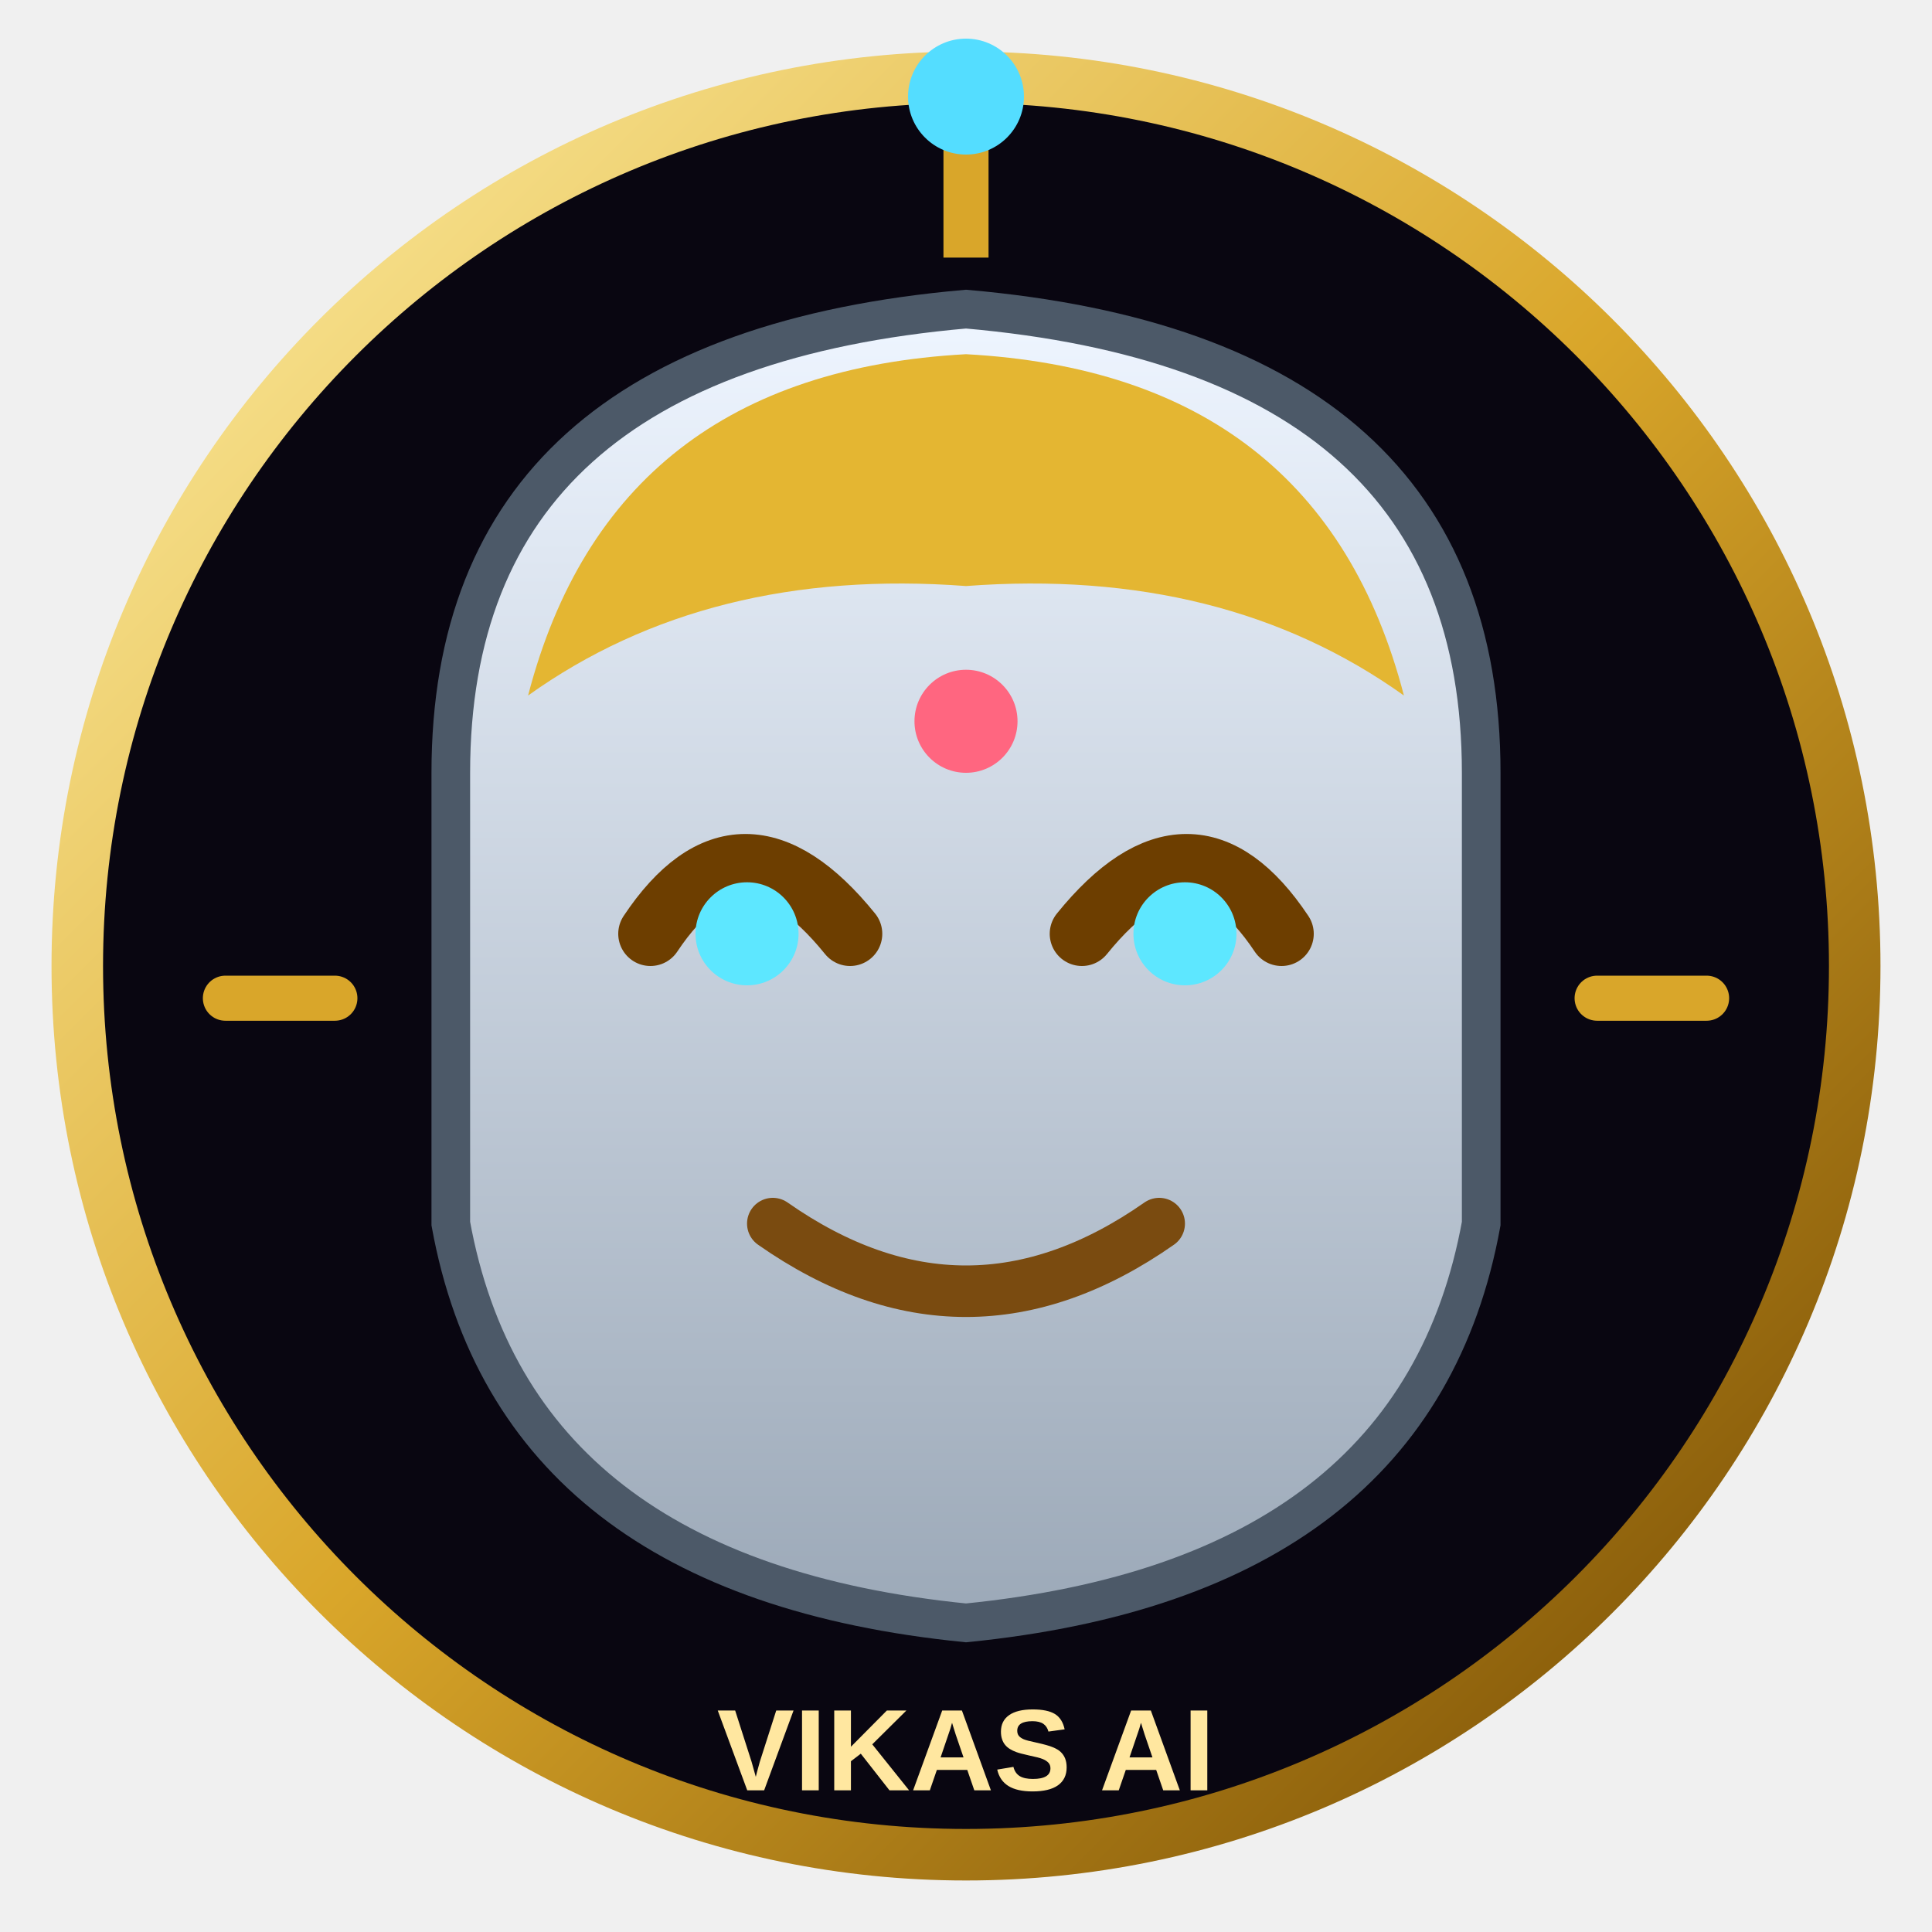
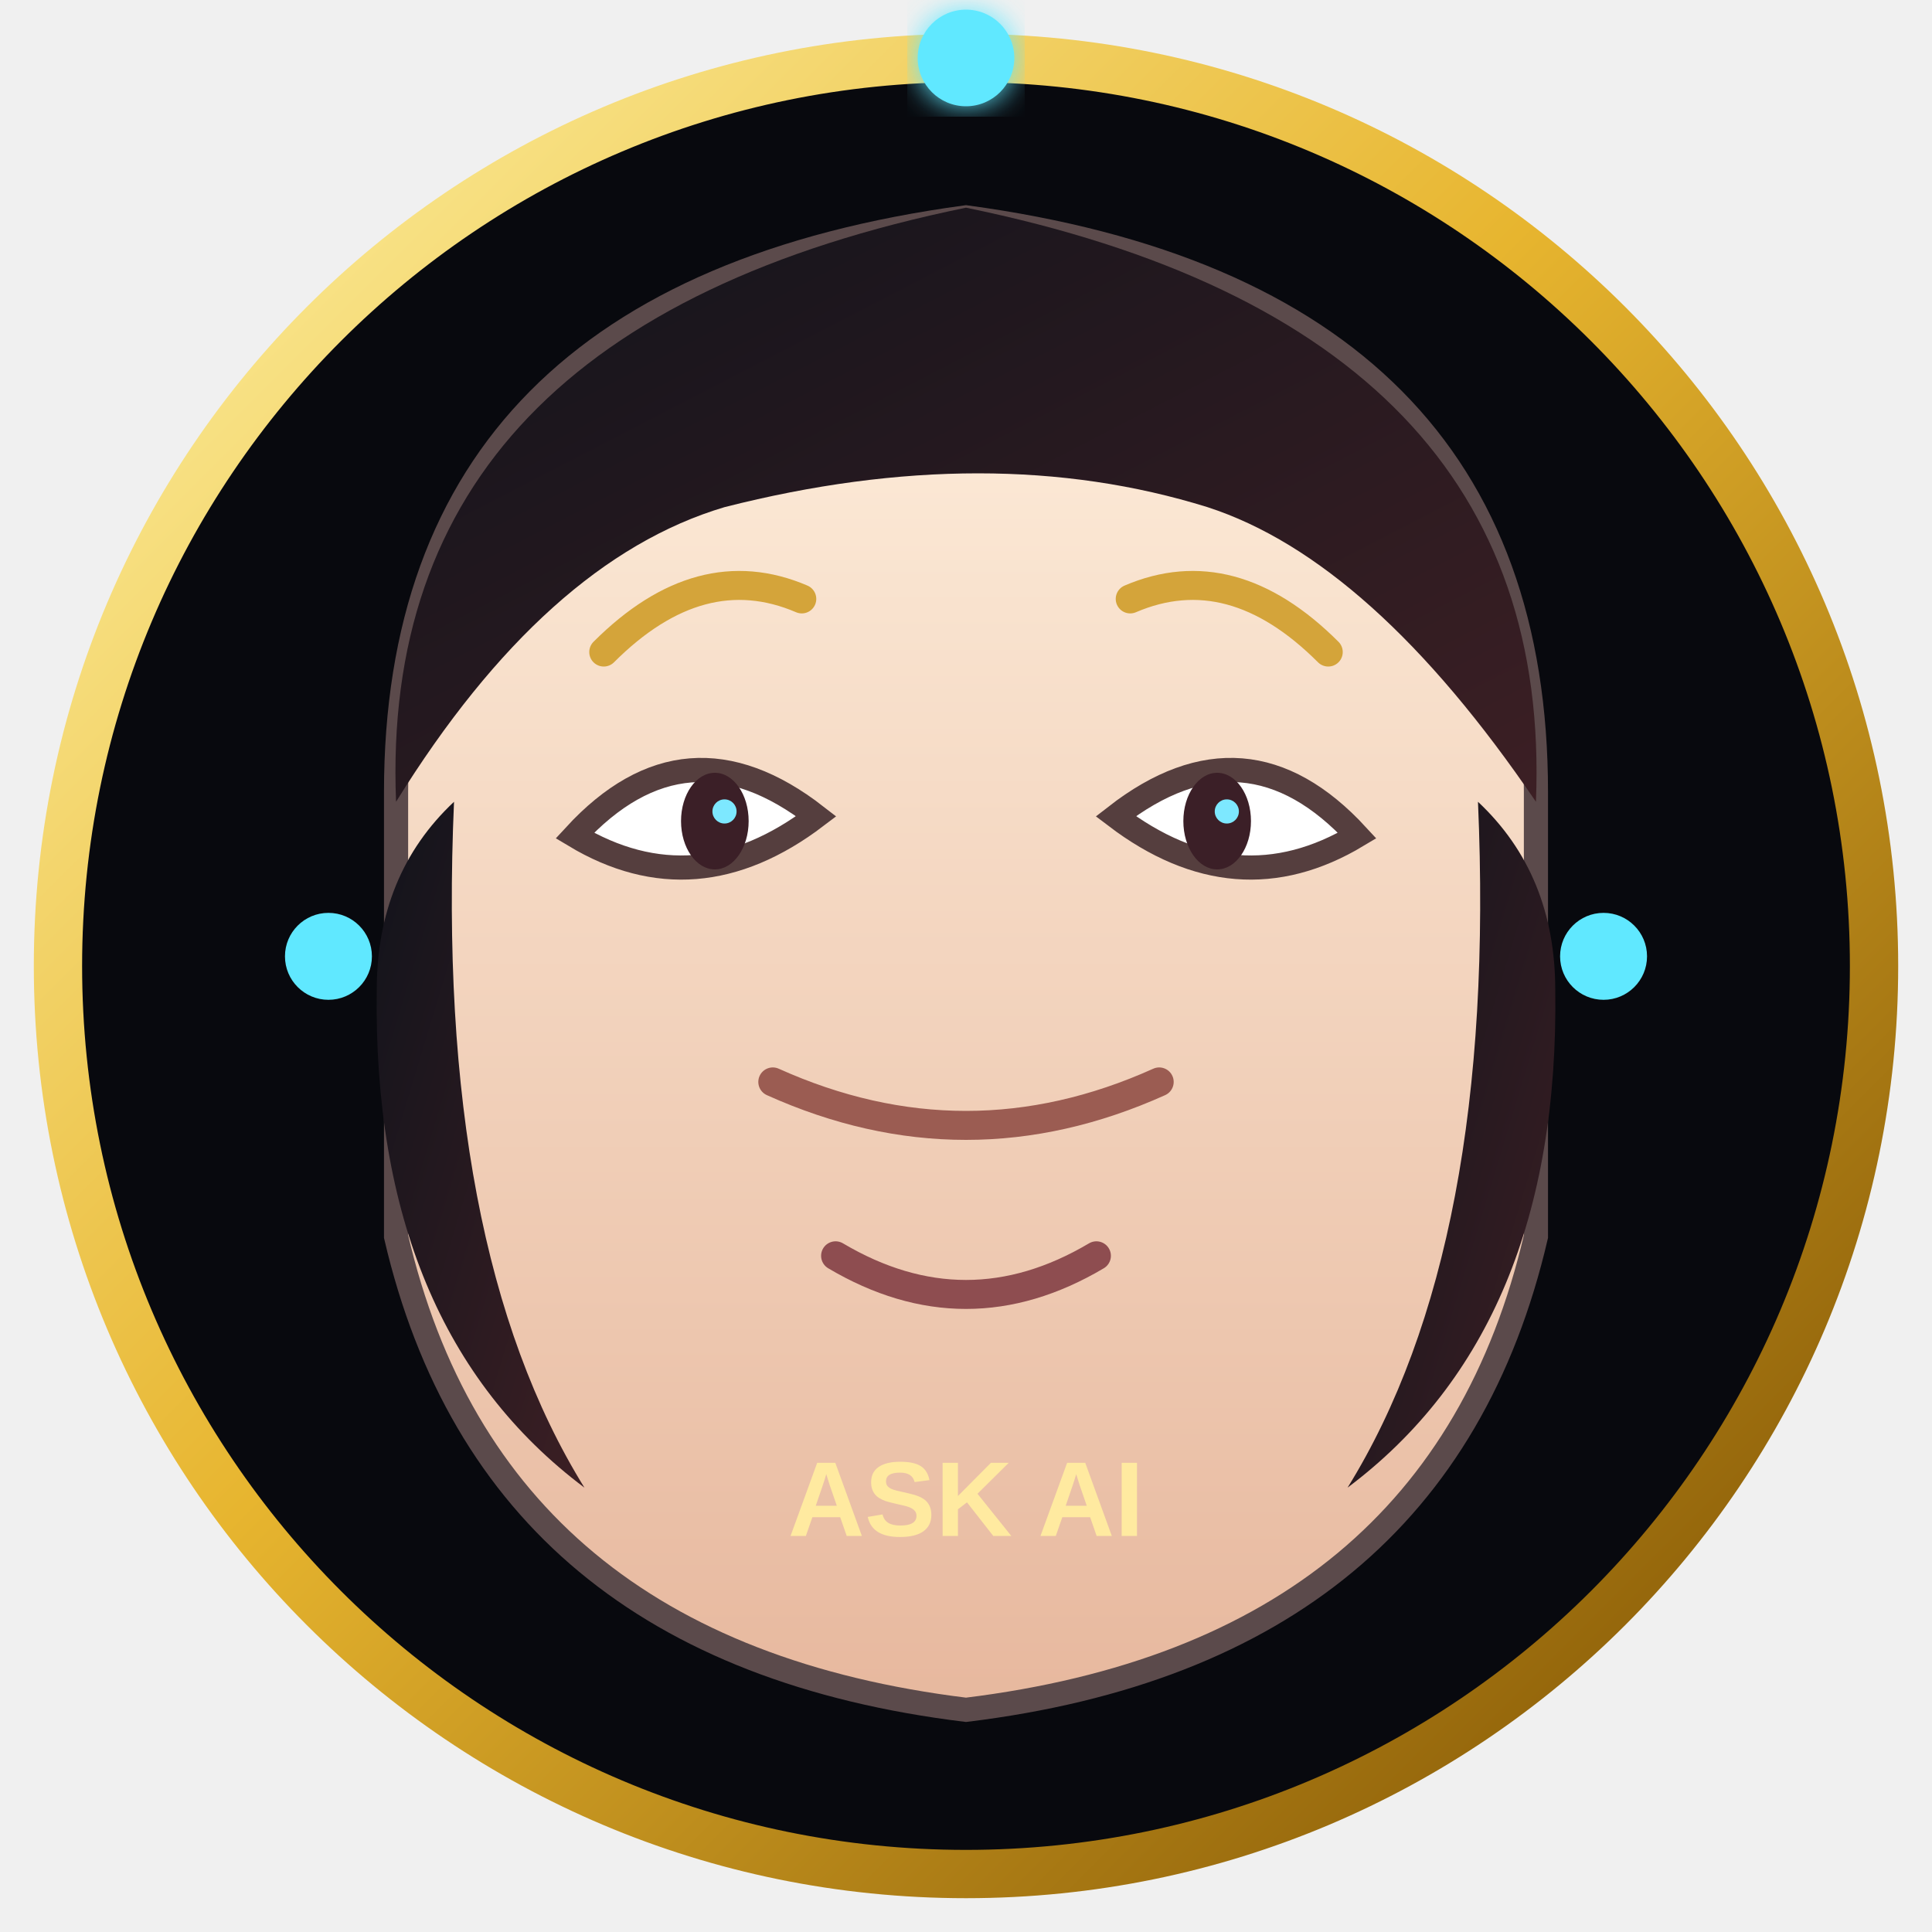
- <svg xmlns="http://www.w3.org/2000/svg" viewBox="0 0 300 300">
+ <svg xmlns="http://www.w3.org/2000/svg" viewBox="0 0 400 400">
  <defs>
-     <linearGradient id="g" x1="0" y1="0" x2="1" y2="1">
-       <stop stop-color="#fff1a8" />
-       <stop offset=".5" stop-color="#d9a62a" />
-       <stop offset="1" stop-color="#704600" />
+     <linearGradient id="gold" x1="0" y1="0" x2="1" y2="1">
+       <stop stop-color="#fff4a8" />
+       <stop offset=".45" stop-color="#e7b52f" />
+       <stop offset="1" stop-color="#7b4e00" />
    </linearGradient>
-     <linearGradient id="f" x1="0" y1="0" x2="0" y2="1">
-       <stop stop-color="#eef5ff" />
-       <stop offset="1" stop-color="#9ca9b8" />
+     <linearGradient id="skin" x1="0" y1="0" x2="0" y2="1">
+       <stop stop-color="#fff1df" />
+       <stop offset="1" stop-color="#e7b89e" />
    </linearGradient>
+     <linearGradient id="hair" x1="0" y1="0" x2="1" y2="1">
+       <stop stop-color="#11131b" />
+       <stop offset="1" stop-color="#3c1f24" />
+     </linearGradient>
+     <filter id="glow">
+       <feGaussianBlur stdDeviation="3" result="b" />
+       <feMerge>
+         <feMergeNode in="b" />
+         <feMergeNode in="SourceGraphic" />
+       </feMerge>
+     </filter>
  </defs>
-   <circle cx="150" cy="150" r="138" fill="#090611" stroke="url(#g)" stroke-width="8" />
-   <path d="M70 120Q70 55 150 48Q230 55 230 120V190Q220 245 150 252Q80 245 70 190Z" fill="url(#f)" stroke="#4c5968" stroke-width="6" />
-   <path d="M82 108Q95 58 150 55Q205 58 218 108Q190 88 150 91Q110 88 82 108Z" fill="#e4b632" />
-   <path d="M101 145Q115 124 132 145M168 145Q185 124 199 145" fill="none" stroke="#6d3e00" stroke-width="10" stroke-linecap="round" />
-   <circle cx="116" cy="145" r="8" fill="#5de7ff" />
-   <circle cx="184" cy="145" r="8" fill="#5de7ff" />
-   <path d="M120 190Q150 211 180 190" fill="none" stroke="#7a4b10" stroke-width="8" stroke-linecap="round" />
-   <circle cx="150" cy="112" r="8" fill="#ff6680" />
-   <path d="M150 40V22" stroke="#d9a62a" stroke-width="7" />
-   <circle cx="150" cy="15" r="9" fill="#54ddff" />
-   <path d="M52 155H35M248 155h17" stroke="#d9a62a" stroke-width="7" stroke-linecap="round" />
-   <text x="150" y="278" text-anchor="middle" font-family="Arial" font-size="18" font-weight="700" fill="#ffe7a0">VIKAS AI</text>
+   <circle cx="200" cy="200" r="188" fill="#08090e" stroke="url(#gold)" stroke-width="10" />
+   <path d="M82 164Q82 61 200 45Q318 61 318 164V256Q298 342 200 354Q102 342 82 256Z" fill="url(#skin)" stroke="#5b4a4b" stroke-width="5" />
+   <path d="M82 166Q78 68 200 43Q322 68 318 166Q284 116 250 105Q205 91 150 105Q113 116 82 166Z" fill="url(#hair)" />
+   <path d="M94 166Q90 258 121 308Q77 275 78 205Q78 181 94 166Z" fill="url(#hair)" />
+   <path d="M306 166Q310 258 279 308Q323 275 322 205Q322 181 306 166Z" fill="url(#hair)" />
+   <path d="M119 173Q142 148 169 169Q144 188 119 173Z" fill="#fff" stroke="#553e3e" stroke-width="5" />
+   <path d="M231 169Q258 148 281 173Q256 188 231 169Z" fill="#fff" stroke="#553e3e" stroke-width="5" />
+   <ellipse cx="148" cy="170" rx="7" ry="10" fill="#3b1f27" />
+   <ellipse cx="252" cy="170" rx="7" ry="10" fill="#3b1f27" />
+   <circle cx="150" cy="168" r="2.5" fill="#7de8ff" />
+   <circle cx="254" cy="168" r="2.5" fill="#7de8ff" />
+   <path d="M160 224Q200 242 240 224" fill="none" stroke="#9b5c52" stroke-width="6" stroke-linecap="round" />
+   <path d="M173 260Q200 276 227 260" fill="none" stroke="#8e4d50" stroke-width="6" stroke-linecap="round" />
+   <path d="M200 40V18" stroke="url(#gold)" stroke-width="8" />
+   <circle cx="200" cy="12" r="10" fill="#61e8ff" filter="url(#glow)" />
+   <circle cx="68" cy="198" r="9" fill="#60e8ff" />
+   <circle cx="332" cy="198" r="9" fill="#60e8ff" />
+   <path d="M50 198H27M350 198h23" stroke="url(#gold)" stroke-width="6" stroke-linecap="round" />
+   <path d="M125 135Q145 115 166 124M234 124Q255 115 275 135" fill="none" stroke="#d4a43a" stroke-width="6" stroke-linecap="round" />
+   <text x="200" y="318" text-anchor="middle" font-family="Arial,sans-serif" font-size="22" font-weight="900" fill="#ffeaa0">ASK AI</text>
</svg>
